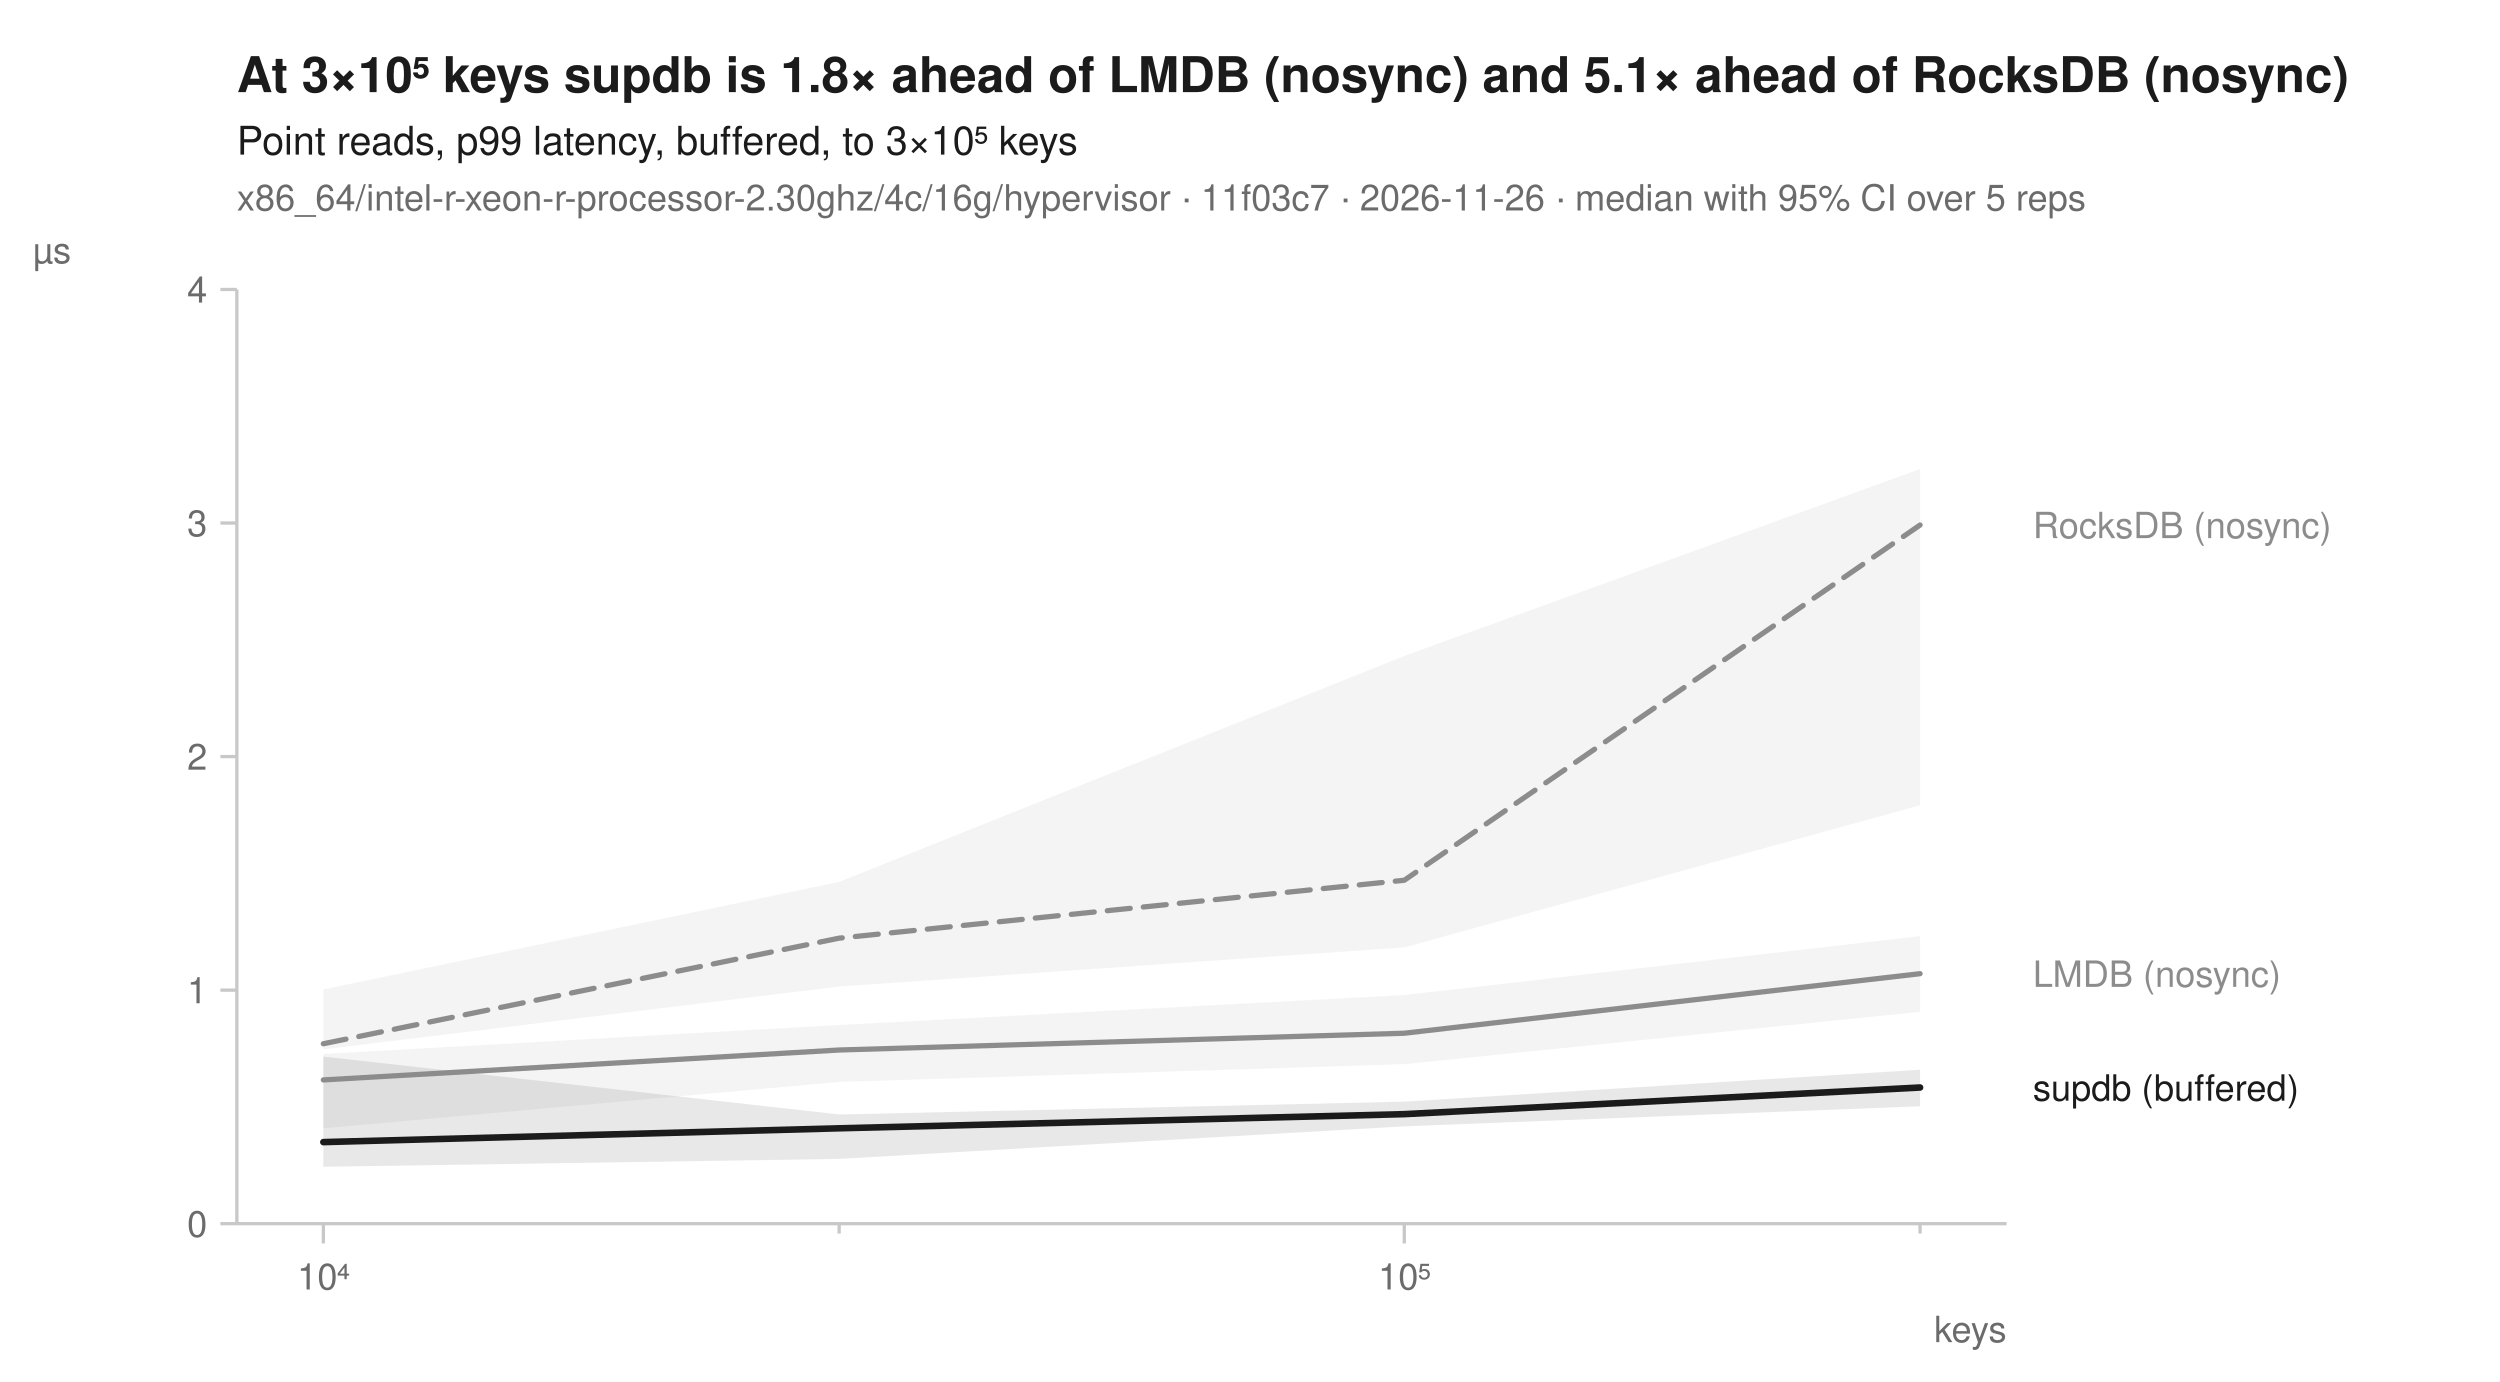
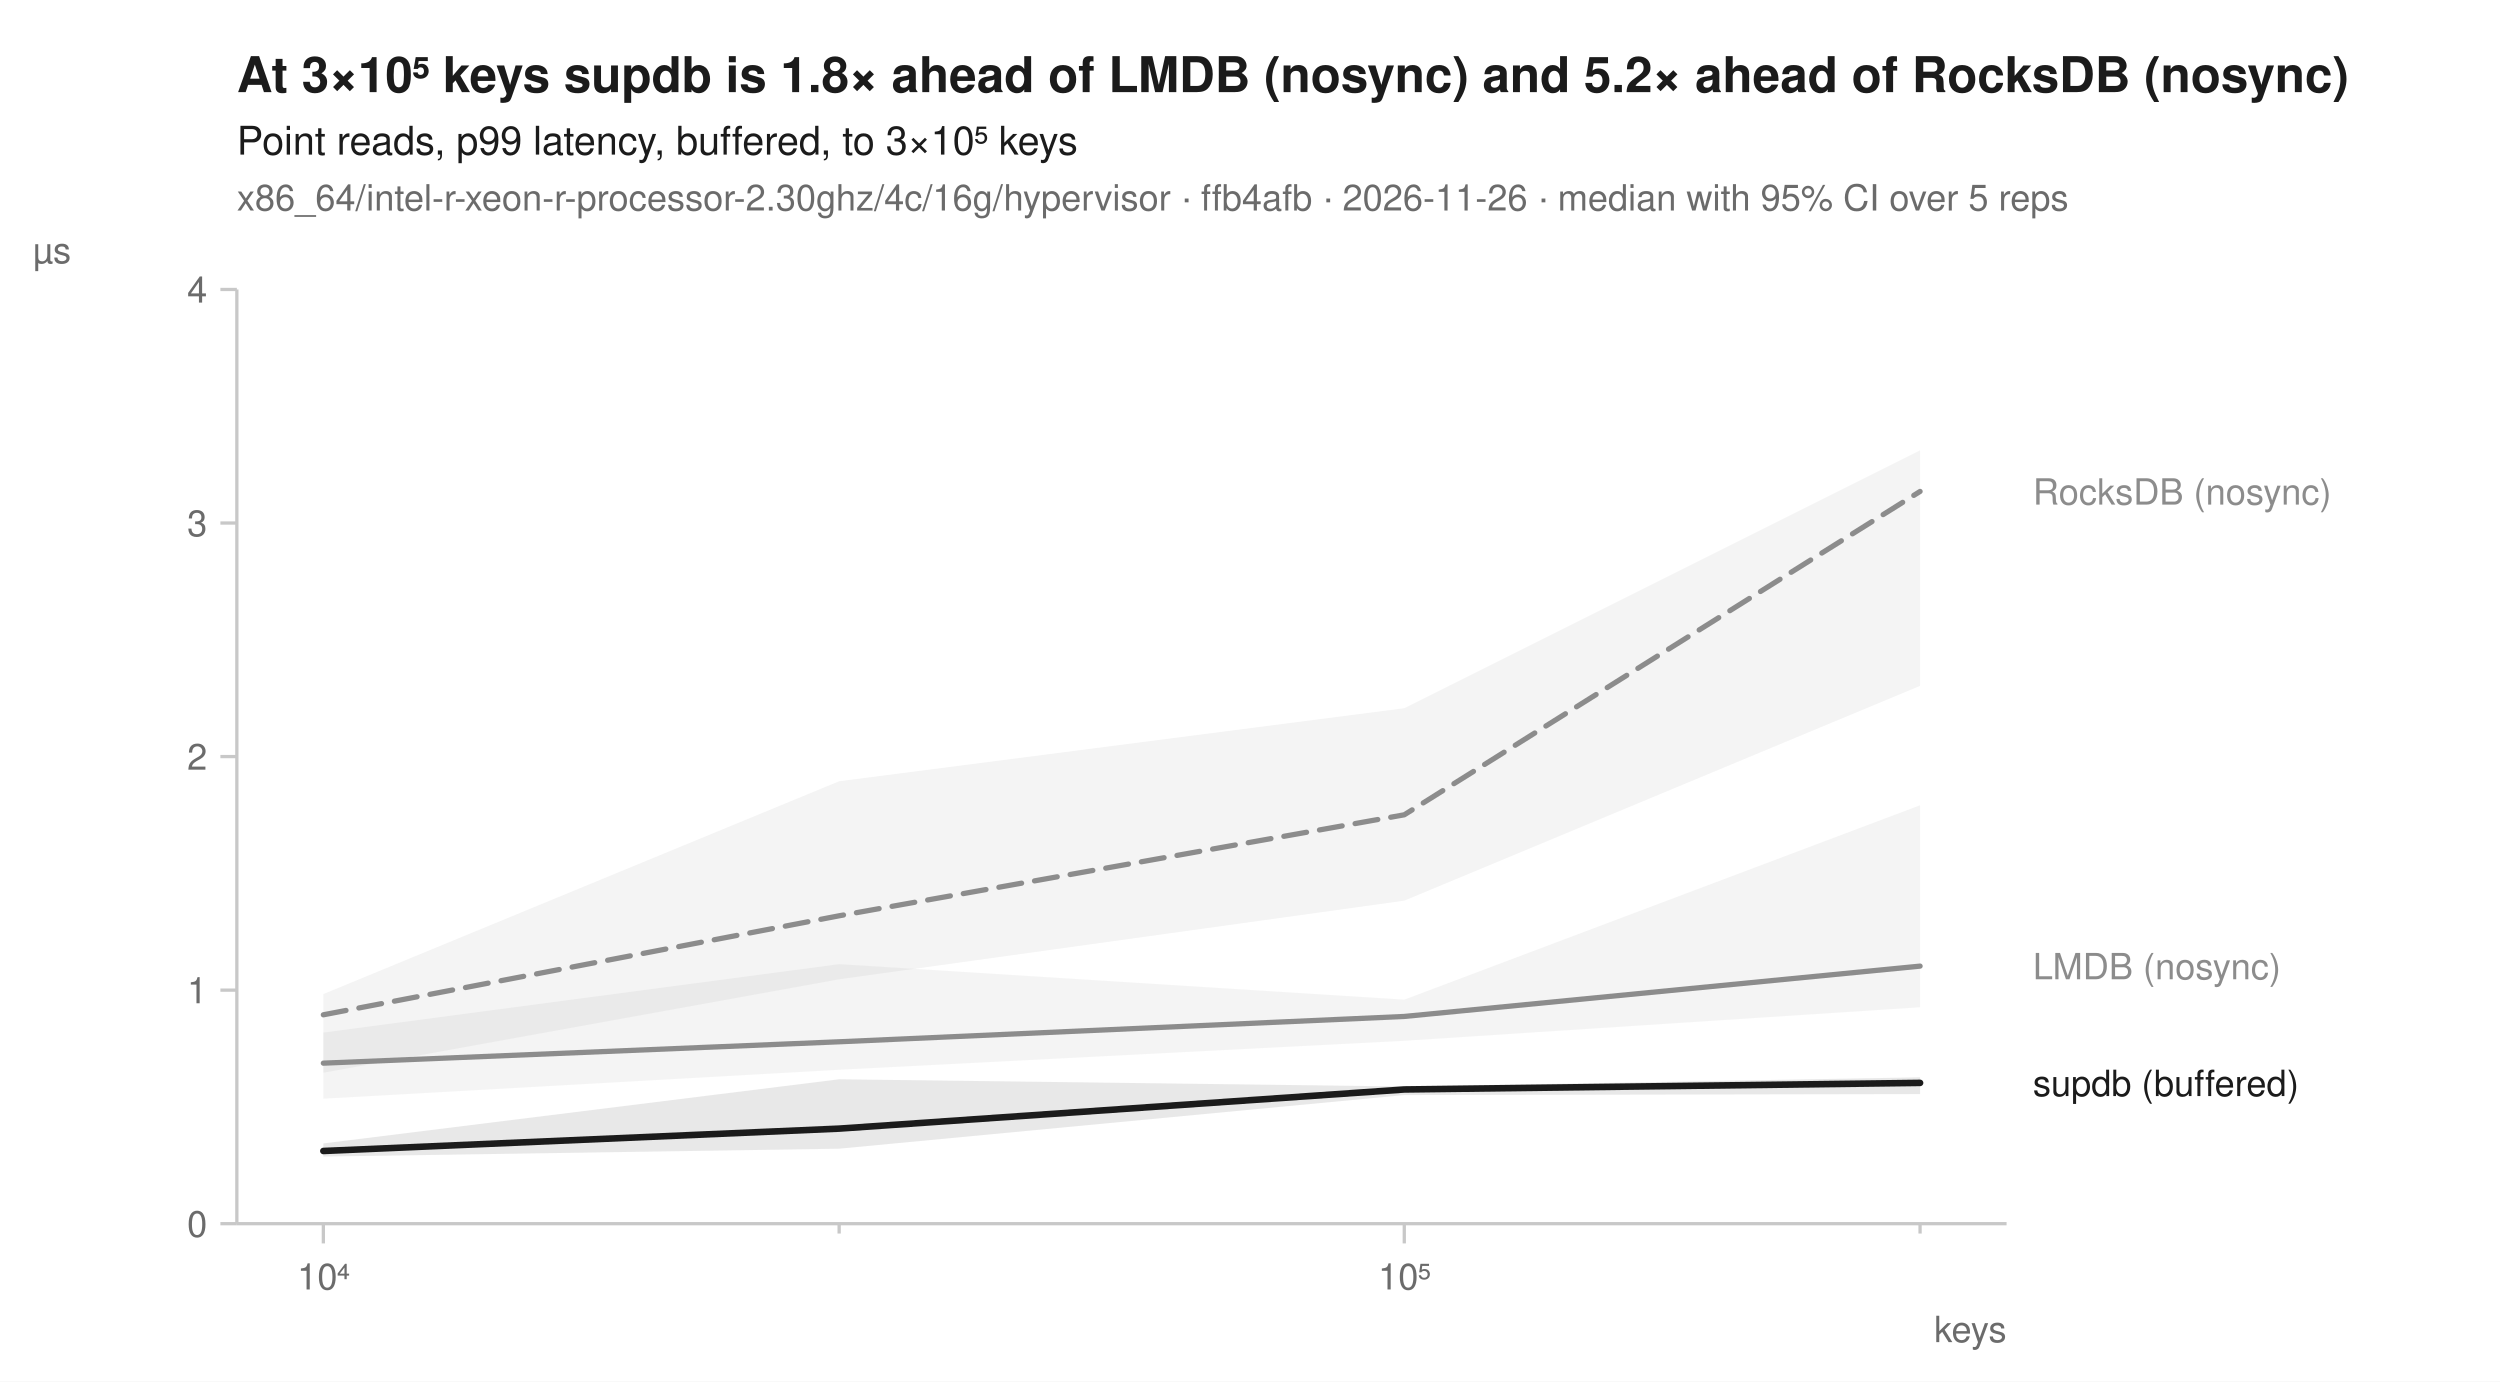
<svg xmlns="http://www.w3.org/2000/svg" width="760" height="420" viewBox="0 0 760 420" font-family="-apple-system, BlinkMacSystemFont, 'Segoe UI', Helvetica, Arial, sans-serif" fill="#1b1b1b">
  <rect width="760" height="420" fill="white" />
-   <text x="72" y="28" font-size="15" font-weight="600">At 3×10⁵ keys supdb is 1.8× ahead of LMDB (nosync) and 5.1× ahead of RocksDB (nosync)</text>
+   <text x="72" y="28" font-size="15" font-weight="600">At 3×10⁵ keys supdb is 1.8× ahead of LMDB (nosync) and 5.2× ahead of RocksDB (nosync)</text>
  <text x="72" y="47" font-size="12">Point reads, p99 latency, buffered, to 3×10⁵ keys</text>
-   <text x="72" y="64" font-size="11" fill="#6b6b6b">x86_64/intel-r-xeon-r-processor-2.30ghz/4c/16g/hypervisor · 11f03c7 · 2026-11-26 · median with 95% CI over 5 reps</text>
+   <text x="72" y="64" font-size="11" fill="#6b6b6b">x86_64/intel-r-xeon-r-processor-2.30ghz/4c/16g/hypervisor · ffb4afb · 2026-11-26 · median with 95% CI over 5 reps</text>
  <line x1="72" y1="372" x2="610" y2="372" stroke="#c8c8c8" stroke-width="1" />
  <line x1="72" y1="88" x2="72" y2="372" stroke="#c8c8c8" stroke-width="1" />
  <line x1="98.3" y1="372" x2="98.3" y2="378" stroke="#c8c8c8" stroke-width="1" />
  <text x="98.3" y="392" font-size="11" text-anchor="middle" fill="#6b6b6b">10⁴</text>
  <line x1="255.1" y1="372" x2="255.1" y2="375" stroke="#c8c8c8" stroke-width="1" />
  <line x1="426.9" y1="372" x2="426.9" y2="378" stroke="#c8c8c8" stroke-width="1" />
  <text x="426.9" y="392" font-size="11" text-anchor="middle" fill="#6b6b6b">10⁵</text>
  <line x1="583.7" y1="372" x2="583.7" y2="375" stroke="#c8c8c8" stroke-width="1" />
  <text x="610" y="408" font-size="11" text-anchor="end" fill="#6b6b6b">keys</text>
  <line x1="67" y1="372.0" x2="72" y2="372.0" stroke="#c8c8c8" stroke-width="1" />
  <text x="63" y="376.0" font-size="11" text-anchor="end" fill="#6b6b6b">0</text>
  <line x1="67" y1="301.0" x2="72" y2="301.0" stroke="#c8c8c8" stroke-width="1" />
  <text x="63" y="305.0" font-size="11" text-anchor="end" fill="#6b6b6b">1</text>
  <line x1="67" y1="230.0" x2="72" y2="230.0" stroke="#c8c8c8" stroke-width="1" />
  <text x="63" y="234.0" font-size="11" text-anchor="end" fill="#6b6b6b">2</text>
  <line x1="67" y1="159.0" x2="72" y2="159.0" stroke="#c8c8c8" stroke-width="1" />
  <text x="63" y="163.0" font-size="11" text-anchor="end" fill="#6b6b6b">3</text>
  <line x1="67" y1="88.0" x2="72" y2="88.0" stroke="#c8c8c8" stroke-width="1" />
  <text x="63" y="92.0" font-size="11" text-anchor="end" fill="#6b6b6b">4</text>
  <text x="10" y="80" font-size="11" text-anchor="start" fill="#6b6b6b">µs</text>
-   <path d="M98.3,300.8 L255.1,268.1 L426.9,199.4 L583.7,142.6 L583.7,244.8 L426.9,288.0 L255.1,299.9 L98.3,319.0 Z" fill="#8c8c8c" fill-opacity="0.10" />
-   <path d="M98.3,320.4 L255.1,311.6 L426.9,302.5 L583.7,284.6 L583.7,307.6 L426.9,323.5 L255.1,328.9 L98.3,343.0 Z" fill="#8c8c8c" fill-opacity="0.10" />
-   <path d="M98.3,321.2 L255.1,338.8 L426.9,334.9 L583.7,325.2 L583.7,336.3 L426.9,342.4 L255.1,352.3 L98.3,354.7 Z" fill="#1b1b1b" fill-opacity="0.10" />
-   <path d="M98.3,317.3 L255.1,285.2 L426.9,267.6 L583.7,159.6 " fill="none" stroke="#8c8c8c" stroke-width="1.6" stroke-linejoin="round" stroke-linecap="round" stroke-dasharray="7,4" />
-   <path d="M98.3,328.3 L255.1,319.2 L426.9,314.1 L583.7,296.0 " fill="none" stroke="#8c8c8c" stroke-width="1.6" stroke-linejoin="round" stroke-linecap="round" />
-   <path d="M98.3,347.2 L255.1,343.0 L426.9,338.7 L583.7,330.6 " fill="none" stroke="#1b1b1b" stroke-width="2" stroke-linejoin="round" stroke-linecap="round" />
-   <text x="618.0" y="163.6" font-size="11" fill="#8c8c8c">RocksDB (nosync)</text>
-   <text x="618.0" y="300.0" font-size="11" fill="#8c8c8c">LMDB (nosync)</text>
-   <text x="618.0" y="334.6" font-size="11" fill="#1b1b1b">supdb (buffered)</text>
+   <path d="M98.3,302.2 L255.1,237.5 L426.9,215.3 L583.7,136.9 L583.7,208.5 L426.9,273.8 L255.1,297.7 L98.3,326.1 Z" fill="#8c8c8c" fill-opacity="0.10" />
+   <path d="M98.3,313.9 L255.1,293.1 L426.9,303.9 L583.7,244.8 L583.7,306.2 L426.9,316.4 L255.1,325.2 L98.3,334.0 Z" fill="#8c8c8c" fill-opacity="0.10" />
+   <path d="M98.3,347.6 L255.1,328.1 L426.9,330.3 L583.7,327.5 L583.7,332.6 L426.9,332.9 L255.1,349.2 L98.3,351.6 Z" fill="#1b1b1b" fill-opacity="0.10" />
+   <path d="M98.3,308.5 L255.1,278.4 L426.9,247.7 L583.7,149.4 " fill="none" stroke="#8c8c8c" stroke-width="1.6" stroke-linejoin="round" stroke-linecap="round" stroke-dasharray="7,4" />
+   <path d="M98.3,323.2 L255.1,316.7 L426.9,309.0 L583.7,293.7 " fill="none" stroke="#8c8c8c" stroke-width="1.6" stroke-linejoin="round" stroke-linecap="round" />
+   <path d="M98.3,349.9 L255.1,343.1 L426.9,331.2 L583.7,329.2 " fill="none" stroke="#1b1b1b" stroke-width="2" stroke-linejoin="round" stroke-linecap="round" />
+   <text x="618.0" y="153.4" font-size="11" fill="#8c8c8c">RocksDB (nosync)</text>
+   <text x="618.0" y="297.7" font-size="11" fill="#8c8c8c">LMDB (nosync)</text>
+   <text x="618.0" y="333.2" font-size="11" fill="#1b1b1b">supdb (buffered)</text>
</svg>
